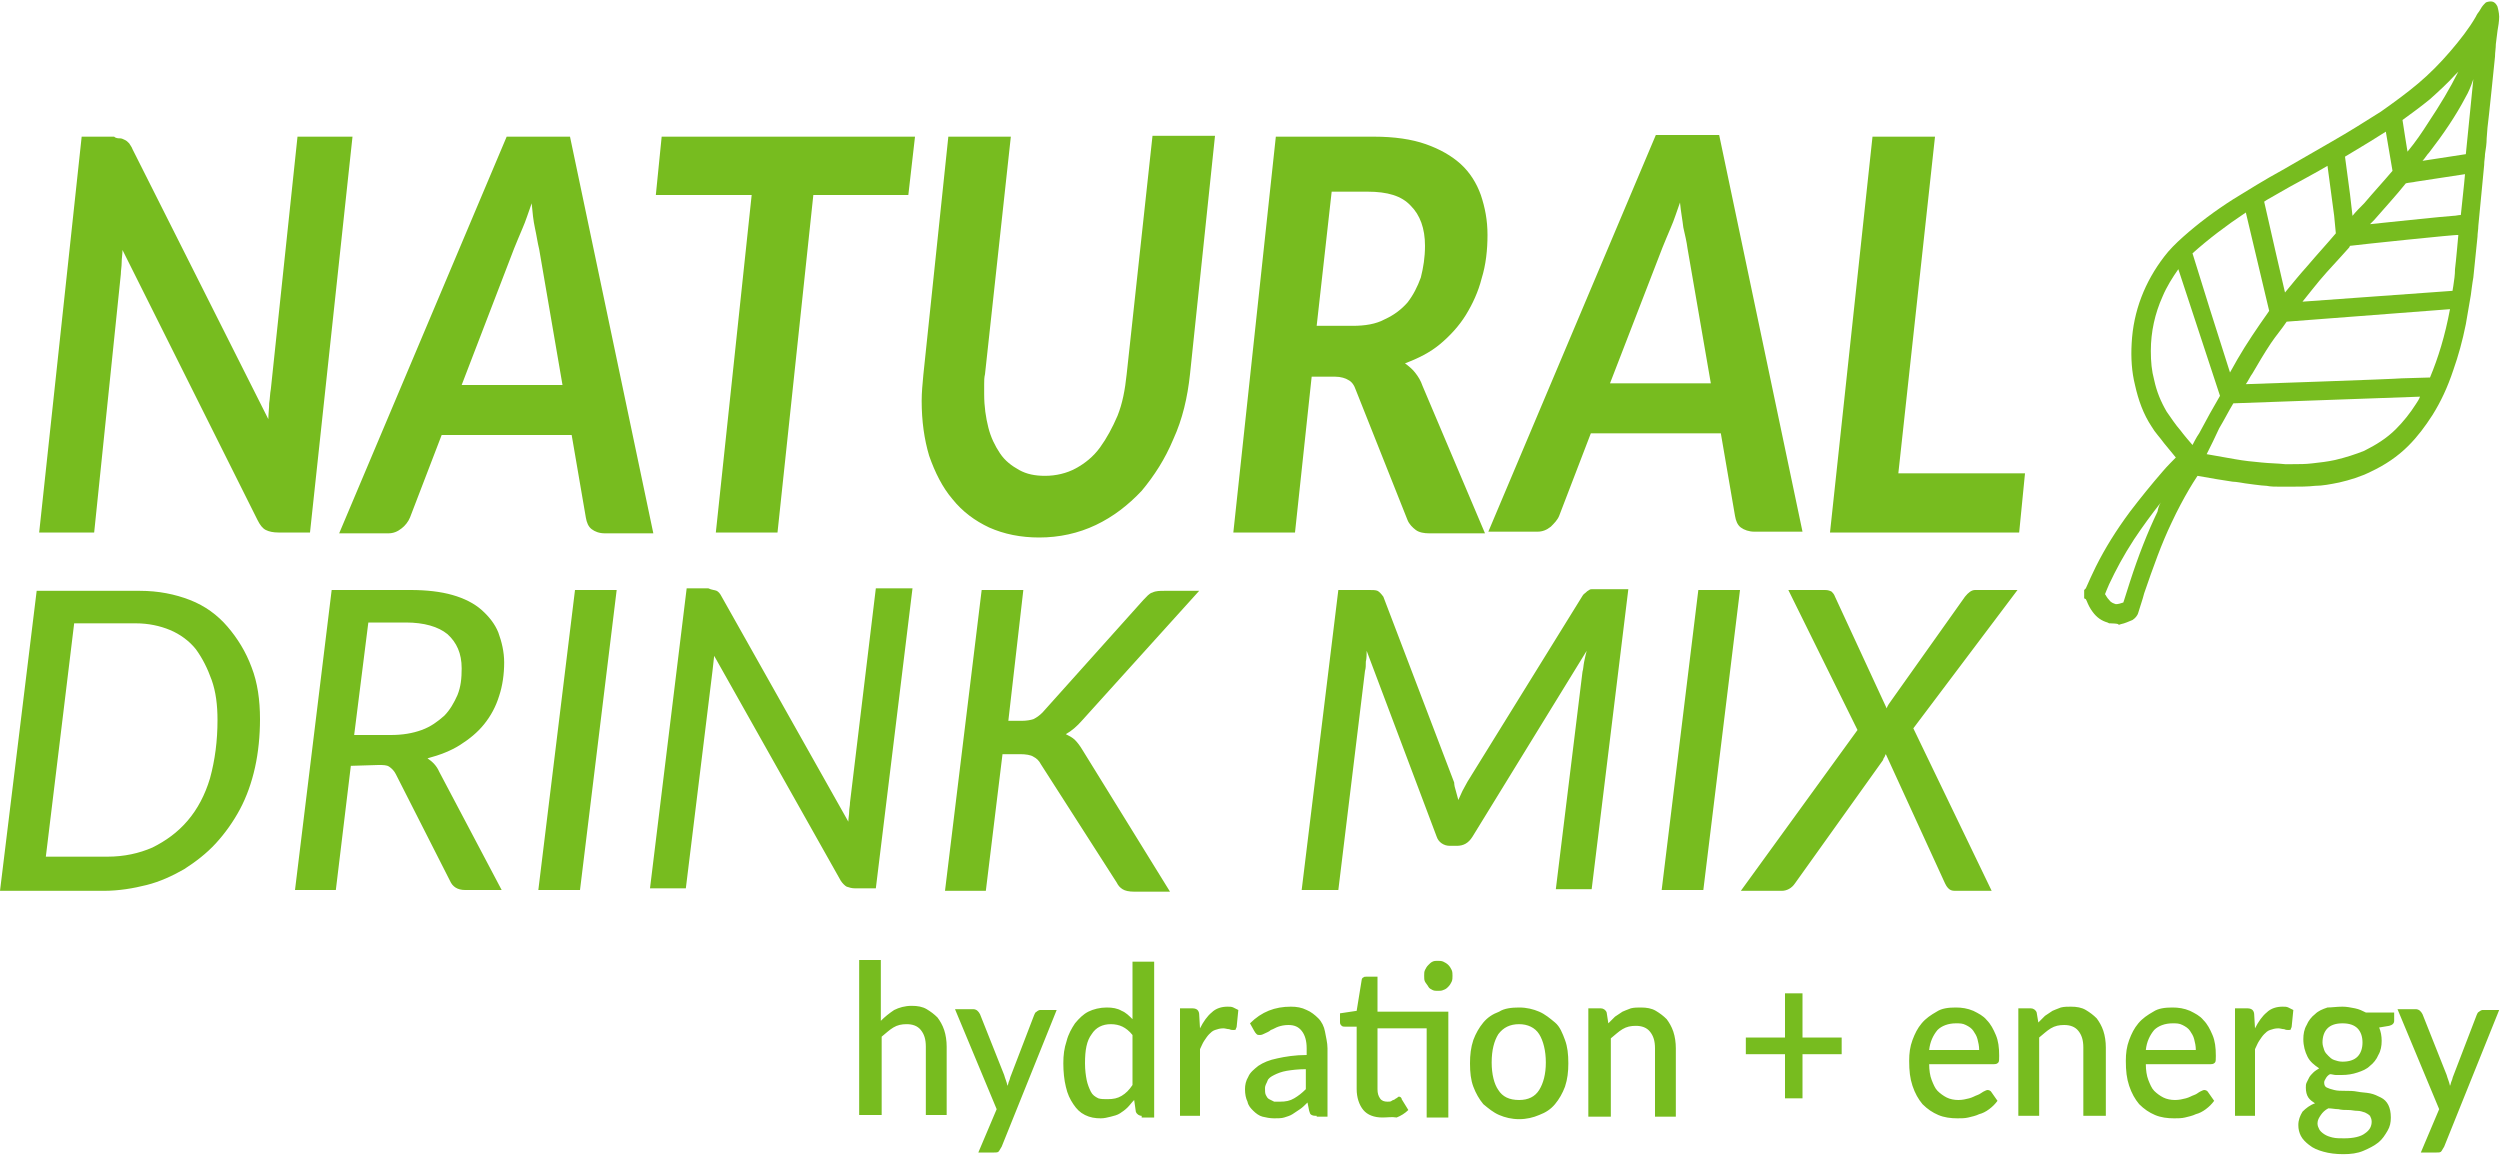
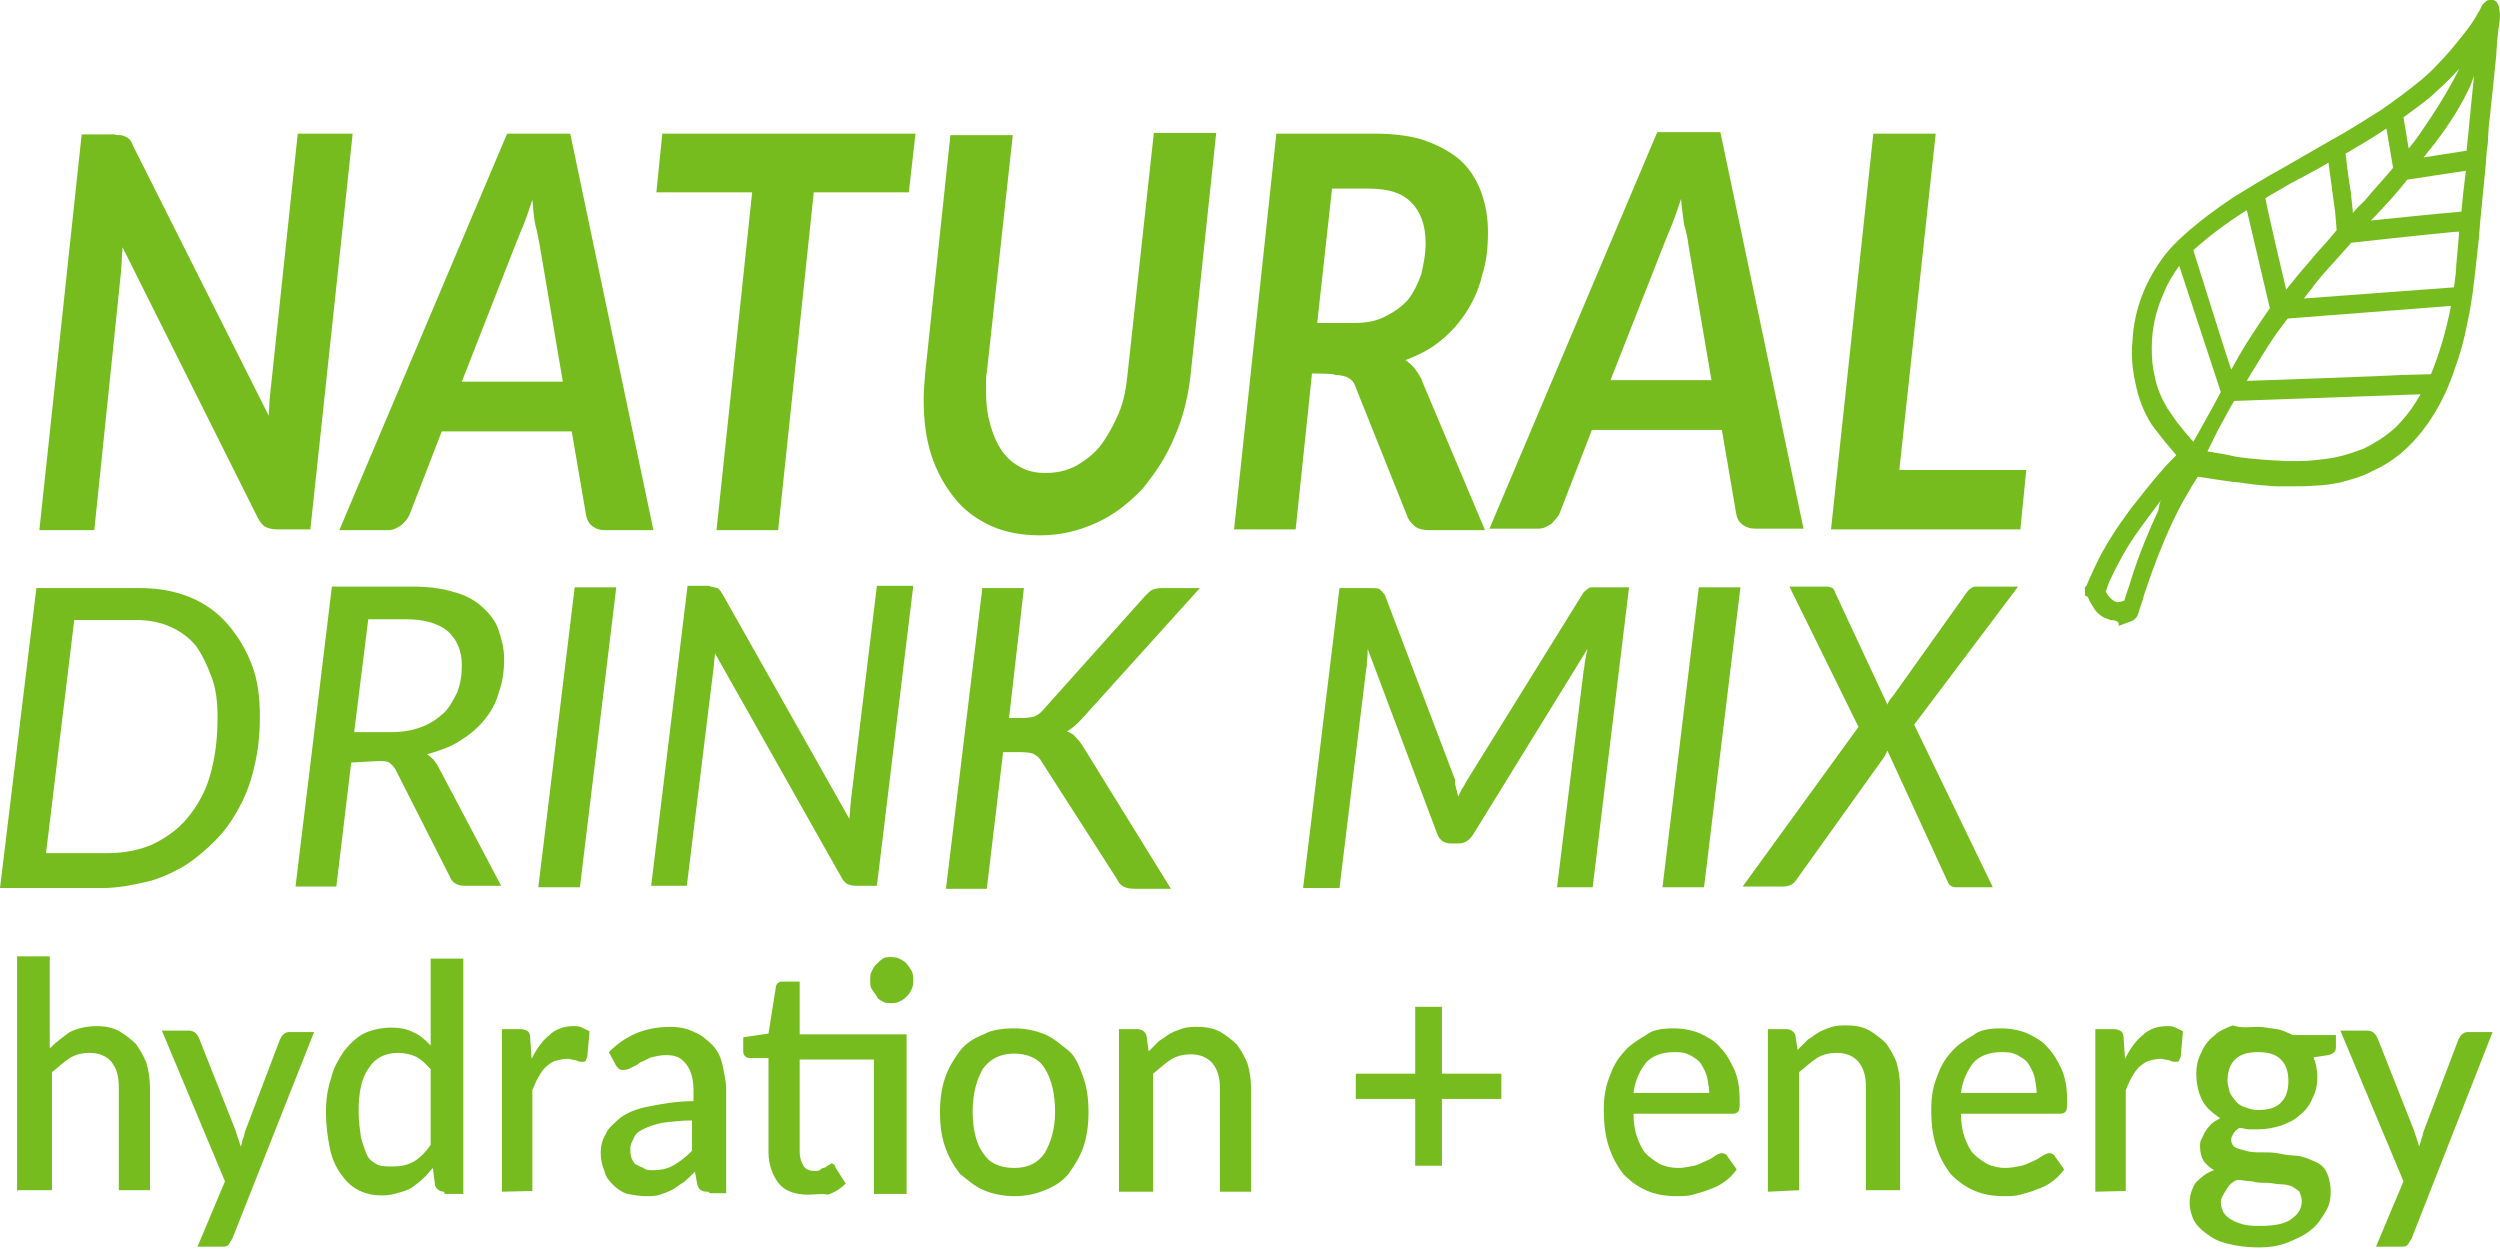
- <svg xmlns="http://www.w3.org/2000/svg" version="1.1" id="Layer_1" x="0" y="0" viewBox="-155 343.2 300 138.5" xml:space="preserve">
-   <style type="text/css">.st0{fill:#77BC1F;}</style>
-   <path class="st0" d="M-140.6 359.8c.2 0 .4.1.6.2.2.1.3.2.5.4.1.2.3.4.4.7l16.3 32.4c0-.6.1-1.3.1-1.9.1-.6.1-1.2.2-1.7l3.2-30.3h6.6l-5.1 47.5h-3.8c-.6 0-1.1-.1-1.5-.3-.4-.2-.7-.6-1-1.2l-16.2-32.4c0 .5-.1 1-.1 1.5s-.1 1-.1 1.4l-3.2 31h-6.6l5.1-47.5h3.9c.2.2.5.2.7.2zM-76.6 407.2h-5.8c-.7 0-1.2-.2-1.6-.5-.4-.3-.6-.8-.7-1.4l-1.7-9.9H-102l-3.8 9.9c-.2.5-.6 1-1 1.3-.5.4-1 .6-1.6.6h-5.9l20.1-47.6h7.6l10 47.6zm-23-17.8h12.1l-2.8-16.3c-.2-.8-.3-1.6-.5-2.5-.2-.9-.3-1.9-.4-3-.4 1.1-.7 2.1-1.1 3s-.7 1.7-1 2.4l-6.3 16.4zM-45.2 359.6l-.8 7h-11.4l-4.3 40.5h-7.4l4.3-40.5h-11.5l.7-7h30.4zM-29.6 400.3c1.3 0 2.6-.3 3.7-.9 1.1-.6 2.1-1.4 2.9-2.5.8-1.1 1.5-2.4 2.1-3.8.6-1.5.9-3.1 1.1-5l3.1-28.6h7.5l-3 28.6c-.3 2.8-.9 5.4-2 7.8-1 2.4-2.3 4.4-3.8 6.2-1.6 1.7-3.4 3.1-5.5 4.1s-4.4 1.5-6.8 1.5c-2.2 0-4.2-.4-6-1.2-1.7-.8-3.2-1.9-4.4-3.4-1.2-1.4-2.1-3.2-2.8-5.2-.6-2-.9-4.2-.9-6.6 0-1 .1-2 .2-3.1l3-28.6h7.5l-3.1 28.5c-.1.4-.1.8-.1 1.2v1.2c0 1.5.2 2.8.5 4 .3 1.2.8 2.2 1.4 3.1.6.9 1.4 1.5 2.3 2 .9.5 1.9.7 3.1.7zM2.4 388.4l-2 18.7H-7l5.1-47.5H9.9c2.4 0 4.5.3 6.2.9 1.7.6 3.1 1.4 4.2 2.4s1.9 2.3 2.4 3.7c.5 1.5.8 3 .8 4.8 0 1.8-.2 3.6-.7 5.2-.4 1.6-1.1 3.1-1.9 4.4-.8 1.3-1.9 2.5-3.1 3.5-1.2 1-2.6 1.7-4.2 2.3.4.3.9.7 1.2 1.1.4.5.7 1 .9 1.6l7.5 17.7h-6.7c-.6 0-1.2-.1-1.6-.4-.4-.3-.8-.7-1-1.2L7.7 390c-.2-.6-.5-1-.9-1.2-.3-.2-.9-.4-1.6-.4H2.4zm2.4-22.2L3 382.3h4.3c1.5 0 2.8-.2 3.9-.8 1.1-.5 2-1.2 2.7-2 .7-.9 1.2-1.9 1.6-3 .3-1.2.5-2.4.5-3.8 0-2.1-.6-3.7-1.7-4.8-1.1-1.2-2.8-1.7-5.2-1.7H4.8zM61.3 407h-5.8c-.6 0-1.2-.2-1.6-.5-.4-.3-.6-.8-.7-1.4l-1.7-9.9H35.9l-3.8 9.9c-.2.5-.6.9-1 1.3-.5.4-1 .6-1.6.6h-5.9l20.1-47.6h7.6l10 47.6zm-23.1-17.8h12.1L47.5 373c-.1-.8-.3-1.6-.5-2.5-.1-.9-.3-1.9-.4-3-.4 1.1-.7 2.1-1.1 3-.4.9-.7 1.7-1 2.4l-6.3 16.3zM72.8 400H88l-.7 7.1H64.6l5.1-47.5h7.5L72.8 400zM-123.8 429.5c0 2-.2 4-.6 5.8-.4 1.8-1 3.5-1.8 5s-1.8 2.9-2.9 4.1c-1.1 1.2-2.4 2.2-3.8 3.1-1.4.8-2.9 1.5-4.5 1.9-1.6.4-3.3.7-5.2.7H-155l4.4-36h12.4c2.2 0 4.2.4 6 1.1s3.3 1.8 4.5 3.2c1.2 1.4 2.2 3 2.9 4.9.7 1.8 1 3.9 1 6.2zm-5.1.1c0-1.8-.2-3.4-.7-4.8s-1.1-2.6-1.9-3.7c-.8-1-1.9-1.8-3.1-2.3-1.2-.5-2.6-.8-4.1-.8h-7.4l-3.4 28h7.4c2 0 3.8-.4 5.4-1.1 1.6-.8 3-1.8 4.2-3.2s2.1-3.1 2.7-5.1c.6-2.2.9-4.5.9-7zM-112.9 435.1l-1.8 14.9h-4.9l4.4-36h9.5c1.9 0 3.6.2 5 .6s2.6 1 3.5 1.8c.9.8 1.6 1.7 2 2.7.4 1.1.7 2.3.7 3.6 0 1.4-.2 2.8-.6 4-.4 1.3-1 2.4-1.8 3.4s-1.8 1.8-2.9 2.5c-1.1.7-2.4 1.2-3.9 1.6.6.4 1.1.9 1.4 1.6l7.5 14.2h-4.4c-.9 0-1.5-.4-1.8-1.1l-6.5-12.8c-.2-.4-.5-.7-.8-.9-.3-.2-.7-.2-1.3-.2l-3.3.1zm2.1-17.2l-1.7 13.5h4.4c1.4 0 2.6-.2 3.7-.6 1.1-.4 1.9-1 2.7-1.7.7-.7 1.2-1.6 1.6-2.5.4-1 .5-2 .5-3.2 0-1.8-.6-3.1-1.7-4.1-1.1-.9-2.8-1.4-5-1.4h-4.5zM-85.4 450h-5l4.4-36h5l-4.4 36zM-69 414.1c.2.1.4.3.6.7l15.2 27c0-.4.1-.8.1-1.2s.1-.7.1-1.1l3.1-25.7h4.4l-4.4 36h-2.5c-.4 0-.7-.1-1-.2-.2-.1-.5-.4-.7-.7l-15.2-27-.2 1.8-3.2 26.1H-77l4.4-36h2.6c.4.2.8.2 1 .3zM-34 429.7h1.6c.6 0 1.1-.1 1.4-.2.4-.2.7-.4 1.1-.8l12.1-13.5c.4-.4.7-.8 1.1-.9.4-.2.9-.2 1.4-.2h4.2l-14 15.5c-.7.8-1.3 1.3-2 1.7.4.2.8.4 1.1.7.3.3.6.7.9 1.2l10.5 17h-4.3c-.6 0-1.1-.1-1.4-.3-.3-.2-.5-.4-.7-.8l-9.1-14.2c-.2-.4-.5-.7-.9-.9-.3-.2-.9-.3-1.6-.3h-2.1l-2 16.4h-4.9l4.4-36.1h5l-1.8 15.7zM19.7 438.1c.1.4.2.7.3 1.1.2-.4.3-.7.5-1.1.2-.4.4-.7.6-1.1l13.8-22.3c.1-.2.3-.3.4-.4.1-.1.2-.2.4-.3.1-.1.3-.1.4-.1h4.3l-4.4 36h-4.3l3.2-26.1c.1-.3.1-.7.2-1.2s.2-.9.3-1.3l-13.7 22.3c-.5.8-1.1 1.1-1.9 1.1H19c-.4 0-.7-.1-1-.3s-.5-.5-.6-.8L9 421.3c0 .4 0 .9-.1 1.3 0 .4 0 .8-.1 1.1L5.6 450H1.2l4.4-36h3.7c.4 0 .8 0 1 .1s.4.3.7.7l8.5 22.3c0 .3.1.7.2 1zM49.4 450h-5l4.4-36h5l-4.4 36zM67.9 430.8L59.6 414H64c.4 0 .6.1.8.2.1.1.3.3.4.6l6.2 13.4c.1-.3.3-.6.6-1l8.8-12.4c.4-.5.8-.8 1.2-.8h5.1l-12.5 16.6 9.4 19.5h-4.4c-.4 0-.6-.1-.8-.3-.2-.2-.3-.4-.4-.6l-7.1-15.5c-.1.1-.1.3-.2.4s-.1.3-.2.4l-10.5 14.7c-.4.6-1 .9-1.6.9h-4.9l14-19.3z" />
-   <path id="XMLID_41_" class="st0" d="M98.1 418l-.2-.1c-.7-.2-1.3-.6-1.8-1.3-.3-.4-.5-.8-.7-1.3l-.1-.2-.2-.1v-1l.2-.2c.4-.9.8-1.8 1.2-2.6 1.1-2.2 2.4-4.3 4.1-6.6 1.3-1.7 2.6-3.3 3.9-4.8.4-.5 1.6-1.7 1.6-1.7l-1.4-1.7c-.5-.7-1.1-1.3-1.5-2-1-1.5-1.6-3.2-2-5-.4-1.6-.5-3.3-.4-5 .2-3.9 1.6-7.4 3.9-10.4.6-.8 1.4-1.6 2.3-2.4 1.8-1.6 3.8-3.1 6-4.5 1.8-1.1 3.7-2.3 5.9-3.5l5.9-3.4c2.1-1.2 4-2.4 5.9-3.6 1.7-1.2 3.2-2.3 4.5-3.4 1.3-1.1 2.6-2.4 3.8-3.8 1.2-1.4 2.3-2.8 3.1-4.2l.1-.2c.1-.2.3-.4.4-.6.1-.2.3-.5.5-.7l.2-.2s.4-.2.8-.1.6.6.6.6.2.7.2 1.2-.1 1.2-.2 1.7l-.2 1.6c0 .5-.1 1-.1 1.5 0 0-.8 7.9-.9 8.5l-.1 1.3c0 .6-.1 1.3-.2 1.9 0 .4-.1.8-.1 1.3l-.7 7.3c0 .4-.1.9-.1 1.3l-.5 4.9c-.1.5-.3 2.1-.3 2.1-.2 1.2-.4 2.3-.6 3.5-.4 2-.9 3.8-1.5 5.5-.7 2.1-1.5 3.8-2.5 5.4-.9 1.4-1.8 2.6-2.9 3.7-1.3 1.3-2.8 2.3-4.5 3.1-1.2.6-2.5 1-3.8 1.3-1 .2-2 .4-2.9.4-.9.1-1.8.1-2.8.1h-1.5c-.5 0-1 0-1.5-.1-.5 0-2.6-.3-2.6-.3s-1.1-.2-1.5-.2l-1.9-.3-2.3-.4c-.4.6-.7 1.1-1 1.6-.7 1.2-1.4 2.5-2.1 4-1.2 2.5-2.2 5.3-3.3 8.5-.2.8-.5 1.6-.7 2.3-.1.4-.4.7-.7.9-.5.2-.9.4-1.4.5l-.3.1c.3-.2-1.1-.2-1.1-.2zm6.2-14.5c-1.1 1.4-2.2 2.9-3.2 4.4-1.3 2-2.2 3.7-3 5.4-.1.2-.2.5-.3.7l-.2.5c.1.1.2.4.5.7.2.3.5.4.8.5.3 0 .6-.1.9-.2l.1-.3c.2-.7.5-1.5.7-2.2 1-3.1 2.1-5.9 3.3-8.4.1-.5.2-.8.4-1.1zm5.5-5.8c1.1.2 2.3.4 3.4.6 1.1.2 2.1.3 3.2.4.9.1 1.9.1 2.8.2h.9c.8 0 1.6 0 2.4-.1.9-.1 1.8-.2 2.7-.4 1.3-.3 2.5-.7 3.5-1.1 1.4-.7 2.7-1.5 3.8-2.6.9-.9 1.7-1.9 2.4-3 .2-.3.4-.6.5-.9l-22.4.8c-.6 1-1.1 2-1.7 3-.5 1.1-1 2.1-1.5 3.1zm-3.4-22.2c-.7 1-1.4 2.1-1.9 3.3-.9 2-1.4 4.2-1.4 6.5 0 1.3.1 2.4.4 3.5.3 1.4.8 2.6 1.5 3.8.5.7 1 1.5 1.7 2.3.2.3 1.3 1.6 1.4 1.7 0 0 .5-1 .8-1.4l1.3-2.4 1.2-2.1-5-15.2zm13 6.3c-.6.9-1.3 1.7-1.9 2.6-.8 1.2-1.5 2.4-2.2 3.6-.3.4-.5.9-.8 1.3 0 0 17.7-.6 18.7-.7.4 0 3.4-.1 3.4-.1 1-2.4 1.8-5 2.4-8.2l-19.6 1.5zm-11.3-8.2c.6 2 3.4 10.9 4.5 14.3l.9-1.6c1.1-1.9 2.4-3.8 3.6-5.5l.2-.3-2.8-11.8c-2.4 1.6-4.5 3.2-6.4 4.9zm18.9-.9l-.1.2-.9 1c-1.2 1.3-2.4 2.6-3.5 4l-1.2 1.5 18-1.3.1-.6c.1-.7.2-1.3.2-2 .1-.7.4-4.1.4-4.1 0-.1-12.3 1.2-13 1.3zm-7.8 5.6c.9-1.1 1.8-2.2 2.7-3.2 1.1-1.3 2.3-2.6 3.4-3.9l-.2-2.1-.8-6c-.8.5-4.5 2.5-4.5 2.5-.9.5-1.9 1.1-2.8 1.6l-.3.2c.5 2.3 2.5 10.9 2.5 10.9zm15.7-13.3c-.4.1-.8.1-1.2.2-1.2 1.5-2.5 2.9-3.8 4.4l-.5.5s9.5-1 10-1c.3 0 .6-.1.9-.1.1-1.1.4-3.6.5-4.9l-5.9.9zm-8.5-3l.6 4.5.3 2.6c.4-.5.9-1 1.4-1.5 1.1-1.3 2.3-2.6 3.4-3.9l-.8-4.7-.8.5c-1.4.9-2.8 1.7-4.1 2.5zm15.4-9.3c-.3.9-.6 1.6-.9 2.1-1.2 2.3-2.7 4.5-4.4 6.7-.3.3-.5.7-.8 1l5.2-.8.9-9zm-7.9 8.7c1-1.2 1.8-2.4 2.5-3.5 1.4-2.1 2.6-4.1 3.6-6.1l-.4.4c-.9 1-2 2-3 2.9-1.1.9-2.2 1.7-3.3 2.5 0 .1.6 3.8.6 3.8z" />
-   <path class="st0" d="M-51.9 477.1v-18.7h2.6v7.3c.5-.5 1-.9 1.6-1.3.6-.3 1.3-.5 2.1-.5.7 0 1.3.1 1.8.4s.9.6 1.3 1c.3.4.6.9.8 1.5.2.6.3 1.3.3 2v8.2h-2.5v-8.2c0-.9-.2-1.5-.6-2-.4-.5-1-.7-1.7-.7-.6 0-1.1.1-1.6.4-.5.3-.9.7-1.4 1.1v9.4h-2.7zM-34.8 480.8c-.1.2-.2.3-.3.5s-.3.2-.6.2h-1.9l2.2-5.2-5-12h2.2c.2 0 .4.1.5.2.1.1.2.2.3.4l2.9 7.3c.1.4.3.8.4 1.3.1-.2.1-.4.2-.6.1-.2.1-.4.2-.6l2.8-7.3c.1-.2.1-.3.3-.4.1-.1.3-.2.4-.2h2l-6.6 16.4zM-18 477.1c-.3 0-.6-.2-.7-.5l-.2-1.4c-.3.3-.5.6-.8.9-.3.3-.6.5-.9.7-.3.2-.7.3-1.1.4-.4.1-.8.2-1.2.2-.7 0-1.3-.1-1.9-.4-.6-.3-1-.7-1.4-1.3s-.7-1.2-.9-2.1c-.2-.8-.3-1.8-.3-2.8 0-1 .1-1.8.4-2.7.2-.8.6-1.5 1-2.1.5-.6 1-1.1 1.6-1.4s1.4-.5 2.2-.5c.7 0 1.3.1 1.8.4.5.2.9.6 1.3 1v-6.9h2.6v18.7H-18zm-4.1-2c.7 0 1.2-.1 1.7-.4.5-.3.9-.7 1.3-1.3v-6c-.4-.5-.8-.8-1.2-1-.4-.2-.9-.3-1.4-.3-1 0-1.8.4-2.3 1.2-.6.8-.8 1.9-.8 3.5 0 .8.1 1.5.2 2s.3 1 .5 1.4c.2.4.5.6.9.8.3.1.7.1 1.1.1zM-13.4 477.1v-12.9h1.5c.3 0 .5.1.6.2.1.1.2.3.2.5l.1 1.7c.4-.8.9-1.5 1.4-1.9.5-.5 1.2-.7 1.9-.7.3 0 .5 0 .7.1l.6.3-.2 2c0 .1-.1.2-.1.3s-.2.1-.3.1c-.1 0-.3 0-.5-.1-.2 0-.5-.1-.7-.1-.4 0-.7.1-1 .2-.3.1-.5.3-.7.5-.2.2-.4.5-.6.8-.2.3-.3.6-.5 1v8h-2.4zM3 477.1c-.2 0-.4 0-.6-.1s-.2-.2-.3-.5l-.2-1c-.3.3-.6.6-.9.8l-.9.6c-.3.2-.7.3-1 .4s-.8.1-1.2.1c-.5 0-1-.1-1.4-.2-.4-.1-.8-.4-1.1-.7-.3-.3-.6-.6-.7-1.1-.2-.4-.3-.9-.3-1.5 0-.5.1-1 .4-1.5.2-.5.7-.9 1.2-1.3.6-.4 1.3-.7 2.3-.9.9-.2 2.1-.4 3.5-.4v-.8c0-.9-.2-1.6-.6-2.1-.4-.5-.9-.7-1.6-.7-.5 0-.9.1-1.2.2s-.6.3-.9.4c-.2.2-.5.3-.7.4s-.4.2-.6.2c-.2 0-.3 0-.4-.1s-.2-.2-.3-.4l-.5-.9c1.4-1.4 3-2 4.9-2 .7 0 1.3.1 1.9.4.5.2 1 .6 1.4 1s.7 1 .8 1.6.3 1.3.3 2v8.2H3zm-4.4-1.7c.7 0 1.2-.1 1.7-.4.5-.3.9-.6 1.4-1.1v-2.4c-.9 0-1.7.1-2.3.2-.6.1-1.1.3-1.5.5-.4.2-.7.4-.8.7s-.3.5-.3.9c0 .3 0 .6.1.8.1.2.2.4.4.5l.6.3h.7zM10.9 477.3c-1 0-1.8-.3-2.3-.9s-.8-1.5-.8-2.5v-7.5H6.4c-.1 0-.3 0-.4-.1-.1-.1-.2-.2-.2-.4v-1.1l2-.3.6-3.7c0-.1.1-.3.2-.3.1-.1.2-.1.4-.1h1.3v4.2h8.5v12.7h-2.6v-10.7h-5.9v7.3c0 .5.1.8.3 1.1s.5.4.9.4c.2 0 .4 0 .5-.1s.3-.1.4-.2c.1-.1.2-.1.3-.2s.1-.1.2-.1.3.1.3.3l.8 1.3c-.4.4-.9.7-1.4.9-.6-.1-1.1 0-1.7 0zm8.4-17c0 .2 0 .5-.1.7-.1.2-.2.4-.4.6-.2.2-.3.3-.6.4-.2.1-.4.1-.7.1-.2 0-.4 0-.6-.1s-.4-.2-.5-.4-.3-.4-.4-.6c-.1-.2-.1-.4-.1-.7 0-.3 0-.5.1-.7.1-.2.2-.4.4-.6s.3-.3.5-.4.4-.1.6-.1c.2 0 .5 0 .7.1.2.1.4.2.6.4.2.2.3.4.4.6.1.2.1.5.1.7zM27.3 464.1c.9 0 1.7.2 2.4.5s1.3.8 1.9 1.3.9 1.3 1.2 2.1c.3.8.4 1.7.4 2.8 0 1-.1 1.9-.4 2.8-.3.8-.7 1.5-1.2 2.1s-1.1 1-1.9 1.3c-.7.3-1.5.5-2.4.5-.9 0-1.7-.2-2.4-.5s-1.3-.8-1.9-1.3c-.5-.6-.9-1.3-1.2-2.1-.3-.8-.4-1.7-.4-2.8 0-1 .1-1.9.4-2.8.3-.8.7-1.5 1.2-2.1.5-.6 1.1-1 1.9-1.3.6-.4 1.5-.5 2.4-.5zm0 11.1c1.1 0 1.9-.4 2.4-1.2.5-.8.8-1.9.8-3.3s-.3-2.6-.8-3.4c-.5-.8-1.4-1.2-2.4-1.2-1.1 0-1.9.4-2.5 1.2-.5.8-.8 1.9-.8 3.4 0 1.4.3 2.6.8 3.3.5.8 1.3 1.2 2.5 1.2zM35.6 477.1v-12.9h1.5c.3 0 .6.2.7.5l.2 1.3.8-.8.9-.6s.7-.3 1-.4c.4-.1.8-.1 1.2-.1.7 0 1.3.1 1.8.4s.9.6 1.3 1c.3.4.6.9.8 1.5.2.6.3 1.3.3 2v8.2h-2.5V469c0-.9-.2-1.5-.6-2-.4-.5-1-.7-1.7-.7-.6 0-1.1.1-1.6.4-.5.3-.9.7-1.4 1.1v9.4h-2.7zM61.3 462.4v5.3H66v2h-4.7v5.3h-2.1v-5.3h-4.7v-2h4.7v-5.3h2.1zM79.7 464.1c.7 0 1.4.1 2.1.4.6.3 1.2.6 1.6 1.1.5.5.8 1.1 1.1 1.8s.4 1.5.4 2.5c0 .4 0 .7-.1.8-.1.1-.2.2-.5.2h-7.8c0 .7.1 1.4.3 1.9.2.5.4 1 .7 1.3s.7.6 1.1.8c.4.2.9.3 1.4.3.5 0 .9-.1 1.3-.2s.7-.3 1-.4c.3-.1.5-.3.7-.4s.4-.2.5-.2c.2 0 .4.1.5.3l.7 1c-.3.4-.6.7-1 1s-.8.5-1.2.6c-.4.2-.9.3-1.3.4s-.9.1-1.3.1c-.8 0-1.6-.1-2.3-.4s-1.3-.7-1.9-1.3c-.5-.6-.9-1.3-1.2-2.2-.3-.9-.4-1.8-.4-3 0-.9.1-1.7.4-2.5.3-.8.6-1.4 1.1-2 .5-.6 1.1-1 1.8-1.4.6-.4 1.4-.5 2.3-.5zm0 1.9c-.9 0-1.7.3-2.2.8-.5.6-.9 1.4-1 2.4h6c0-.5-.1-.9-.2-1.3s-.3-.7-.5-1c-.2-.3-.5-.5-.9-.7s-.7-.2-1.2-.2zM87.2 477.1v-12.9h1.5c.3 0 .6.2.7.5l.2 1.2.8-.8.9-.6s.7-.3 1-.4c.4-.1.8-.1 1.2-.1.7 0 1.3.1 1.8.4s.9.6 1.3 1c.3.4.6.9.8 1.5.2.6.3 1.3.3 2v8.2H95v-8.2c0-.9-.2-1.5-.6-2-.4-.5-1-.7-1.7-.7-.6 0-1.1.1-1.6.4-.5.3-.9.7-1.4 1.1v9.4h-2.5zM105.7 464.1c.7 0 1.4.1 2.1.4.6.3 1.2.6 1.6 1.1.5.5.8 1.1 1.1 1.8s.4 1.5.4 2.5c0 .4 0 .7-.1.8-.1.1-.2.2-.5.2h-7.8c0 .7.1 1.4.3 1.9.2.5.4 1 .7 1.3s.7.6 1.1.8c.4.2.9.3 1.4.3.5 0 .9-.1 1.3-.2s.7-.3 1-.4c.3-.1.5-.3.7-.4s.4-.2.5-.2c.2 0 .4.1.5.3l.7 1c-.3.4-.6.7-1 1s-.8.5-1.2.6c-.4.2-.9.3-1.3.4s-.9.1-1.3.1c-.8 0-1.6-.1-2.3-.4s-1.3-.7-1.9-1.3c-.5-.6-.9-1.3-1.2-2.2-.3-.9-.4-1.8-.4-3 0-.9.1-1.7.4-2.5.3-.8.6-1.4 1.1-2 .5-.6 1.1-1 1.8-1.4.6-.4 1.4-.5 2.3-.5zm0 1.9c-.9 0-1.7.3-2.2.8-.5.6-.9 1.4-1 2.4h6c0-.5-.1-.9-.2-1.3s-.3-.7-.5-1c-.2-.3-.5-.5-.9-.7s-.7-.2-1.2-.2zM113.2 477.1v-12.9h1.5c.3 0 .5.1.6.2.1.1.2.3.2.5l.1 1.7c.4-.8.9-1.5 1.4-1.9.5-.5 1.2-.7 1.9-.7.3 0 .5 0 .7.1l.6.3-.2 2c0 .1-.1.2-.1.3s-.2.1-.3.1c-.1 0-.3 0-.5-.1-.2 0-.5-.1-.7-.1-.4 0-.7.1-1 .2-.3.1-.5.3-.7.5-.2.2-.4.5-.6.8-.2.3-.3.6-.5 1v8h-2.4zM126.1 464c.5 0 1 .1 1.5.2s.9.3 1.3.5h3.4v1c0 .3-.2.5-.6.6l-1.2.2c.2.5.3 1 .3 1.6 0 .6-.1 1.2-.4 1.7-.2.5-.6 1-1 1.3-.4.4-.9.6-1.5.8-.6.2-1.2.3-1.9.3h-.7c-.2 0-.5-.1-.7-.1-.2.1-.4.3-.5.5-.1.2-.2.3-.2.5 0 .3.1.5.3.6.2.1.5.2.9.3.4.1.8.1 1.3.1s1 0 1.5.1 1 .1 1.5.2.9.3 1.3.5.7.5.9.9c.2.4.3.9.3 1.5s-.1 1.1-.4 1.6c-.3.5-.6 1-1.1 1.4-.5.4-1.1.7-1.8 1s-1.5.4-2.4.4c-.9 0-1.7-.1-2.4-.3-.7-.2-1.2-.4-1.7-.8-.4-.3-.8-.7-1-1.1-.2-.4-.3-.8-.3-1.3 0-.6.2-1.1.5-1.6.4-.4.9-.8 1.5-1-.3-.2-.6-.4-.8-.7-.2-.3-.3-.7-.3-1.2 0-.2 0-.4.1-.6l.3-.6c.1-.2.3-.4.5-.6.2-.2.4-.3.7-.5-.6-.4-1.1-.8-1.4-1.4s-.5-1.3-.5-2.1c0-.6.1-1.2.4-1.7.2-.5.6-1 1-1.3.4-.4.9-.6 1.5-.8.5 0 1.1-.1 1.8-.1zm3.5 13.8c0-.3-.1-.5-.2-.7-.2-.2-.4-.3-.6-.4-.3-.1-.6-.2-.9-.2-.4 0-.7-.1-1.1-.1-.4 0-.8 0-1.2-.1-.4 0-.8-.1-1.2-.1-.4.2-.7.5-.9.8-.2.3-.4.6-.4 1 0 .3.1.5.2.7s.3.4.6.6c.3.2.6.3 1 .4.4.1.9.1 1.4.1 1.1 0 2-.2 2.5-.6.6-.4.8-.9.8-1.4zm-3.5-7.2c.8 0 1.4-.2 1.8-.6.4-.4.6-1 .6-1.7s-.2-1.3-.6-1.7c-.4-.4-1-.6-1.8-.6s-1.4.2-1.8.6c-.4.4-.6 1-.6 1.7 0 .3.1.6.2.9.1.3.3.5.5.7.2.2.4.4.7.5.3.1.6.2 1 .2zM138.3 480.8c-.1.2-.2.3-.3.5s-.3.2-.6.2h-1.9l2.2-5.2-5-12h2.2c.2 0 .4.1.5.2.1.1.2.2.3.4l2.9 7.3c.1.4.3.8.4 1.3.1-.2.1-.4.2-.6.1-.2.1-.4.2-.6l2.8-7.3c.1-.2.1-.3.3-.4.1-.1.3-.2.4-.2h2l-6.6 16.4z" />
+ <svg xmlns="http://www.w3.org/2000/svg" version="1.1" id="Layer_1" x="0" y="0" viewBox="-137 312.4 336.7 168.6" xml:space="preserve">
+   <style type="text/css">.st0-green{fill:#77BC1F;}</style>
+   <path class="st0-green" d="M-120.8 330.6c.2 0 .4.1.7.2.3.1.3.2.6.4.1.2.3.4.4.8l18.3 36.4c0-.7.1-1.5.1-2.1.1-.7.1-1.3.2-1.9l3.6-34h7.4l-5.7 53.3h-4.3c-.7 0-1.2-.1-1.7-.3-.4-.2-.8-.7-1.1-1.3l-18.2-36.4c0 .6-.1 1.1-.1 1.7s-.1 1.1-.1 1.6l-3.6 34.8h-7.4l5.7-53.3h4.4c.2.1.5.1.8.1zM-49 383.8h-6.5c-.8 0-1.3-.2-1.8-.6-.4-.3-.7-.9-.8-1.6l-1.9-11.1h-17.5l-4.3 11.1c-.2.6-.7 1.1-1.1 1.5-.6.4-1.1.7-1.8.7h-6.6l22.6-53.4h8.5l11.2 53.4zm-25.8-20h13.6l-3.1-18.3c-.2-.9-.3-1.8-.6-2.8-.2-1-.3-2.1-.4-3.4-.4 1.2-.8 2.4-1.2 3.4s-.8 1.9-1.1 2.7l-7.2 18.4zM-13.7 330.4l-.9 7.9h-12.8l-4.8 45.5h-8.3l4.8-45.5h-12.9l.8-7.9h34.1zM3.8 376.1c1.5 0 2.9-.3 4.2-1 1.2-.7 2.4-1.6 3.3-2.8.9-1.2 1.7-2.7 2.4-4.3.7-1.7 1-3.5 1.2-5.6l3.5-32.1h8.4l-3.4 32.1c-.3 3.1-1 6.1-2.2 8.8-1.1 2.7-2.6 4.9-4.3 7-1.8 1.9-3.8 3.5-6.2 4.6s-4.9 1.7-7.6 1.7c-2.5 0-4.7-.4-6.7-1.3-1.9-.9-3.6-2.1-4.9-3.8-1.3-1.6-2.4-3.6-3.1-5.8-.7-2.2-1-4.7-1-7.4 0-1.1.1-2.2.2-3.5l3.4-32.1h8.4l-3.5 32c-.1.4-.1.9-.1 1.3v1.3c0 1.7.2 3.1.6 4.5s.9 2.5 1.6 3.5 1.6 1.7 2.6 2.2c.7.4 1.8.7 3.2.7zM39.7 362.7l-2.2 21h-8.3l5.7-53.3h13.2c2.7 0 5.1.3 7 1 1.9.7 3.5 1.6 4.7 2.7 1.2 1.1 2.1 2.6 2.7 4.2.6 1.7.9 3.4.9 5.4s-.2 4-.8 5.8c-.4 1.8-1.2 3.5-2.1 4.9s-2.1 2.8-3.5 3.9c-1.3 1.1-2.9 1.9-4.7 2.6.4.3 1 .8 1.3 1.2.4.6.8 1.1 1 1.8l8.4 19.9h-7.5c-.7 0-1.3-.1-1.8-.4-.4-.3-.9-.8-1.1-1.3l-7-17.5c-.2-.7-.6-1.1-1-1.3-.3-.2-1-.4-1.8-.4.2-.2-3.1-.2-3.1-.2zm2.7-24.9l-2 18.1h4.8c1.7 0 3.1-.2 4.4-.9 1.2-.6 2.2-1.3 3-2.2.8-1 1.3-2.1 1.8-3.4.3-1.3.6-2.7.6-4.3 0-2.4-.7-4.2-1.9-5.4-1.2-1.3-3.1-1.9-5.8-1.9h-4.9zM105.9 383.6h-6.5c-.7 0-1.3-.2-1.8-.6-.5-.4-.7-.9-.8-1.6l-1.9-11.1H77.4l-4.3 11.1c-.2.6-.7 1-1.1 1.5-.6.4-1.1.7-1.8.7h-6.6l22.6-53.4h8.5l11.2 53.4zm-26-20h13.6l-3.1-18.2c-.1-.9-.3-1.8-.6-2.8-.1-1-.3-2.1-.4-3.4-.4 1.2-.8 2.4-1.2 3.4-.4 1-.8 1.9-1.1 2.7l-7.2 18.3zM118.8 375.7h17.1l-.8 8h-25.5l5.7-53.3h8.4l-4.9 45.3zM-102 408.9c0 2.2-.2 4.5-.7 6.5-.4 2-1.1 3.9-2 5.6s-2 3.3-3.3 4.6-2.7 2.5-4.3 3.5c-1.6.9-3.3 1.7-5.1 2.1s-3.7.8-5.8.8H-137l4.9-40.4h13.9c2.5 0 4.7.4 6.7 1.2 2 .8 3.7 2 5.1 3.6s2.5 3.4 3.3 5.5c.8 2 1.1 4.4 1.1 7zm-5.7.1c0-2-.2-3.8-.8-5.4s-1.2-2.9-2.1-4.2c-.9-1.1-2.1-2-3.5-2.6-1.3-.6-2.9-.9-4.6-.9h-8.3l-3.8 31.4h8.3c2.2 0 4.3-.4 6.1-1.2 1.8-.9 3.4-2 4.7-3.6s2.4-3.5 3-5.7c.7-2.4 1-5 1-7.8zM-89.7 415.1l-2 16.7h-5.5l4.9-40.4h10.7c2.1 0 4 .2 5.6.7 1.6.4 2.9 1.1 3.9 2 1 .9 1.8 1.9 2.2 3 .4 1.2.8 2.6.8 4 0 1.6-.2 3.1-.7 4.5-.4 1.5-1.1 2.7-2 3.8s-2 2-3.3 2.8c-1.2.8-2.7 1.3-4.4 1.8.7.4 1.2 1 1.6 1.8l8.4 15.9h-4.9c-1 0-1.7-.4-2-1.2l-7.3-14.4c-.2-.4-.6-.8-.9-1-.3-.2-.8-.2-1.5-.2l-3.6.2zm2.3-19.3l-1.9 15.2h4.9c1.6 0 2.9-.2 4.2-.7s2.1-1.1 3-1.9c.8-.8 1.3-1.8 1.8-2.8.4-1.1.6-2.2.6-3.6 0-2-.7-3.5-1.9-4.6-1.2-1-3.1-1.6-5.6-1.6h-5.1zM-58.9 431.9h-5.6l4.9-40.4h5.6l-4.9 40.4zM-40.4 391.6c.2.1.4.3.7.8l17.1 30.3c0-.4.1-.9.1-1.3s.1-.8.1-1.2l3.5-28.9h4.9l-4.9 40.4h-2.8c-.5 0-.8-.1-1.1-.2-.2-.1-.6-.4-.8-.8l-17.1-30.3-.2 2-3.6 29.3h-4.8l4.9-40.4h2.9c.4.2.8.2 1.1.3zM-1.1 409.1H.7c.7 0 1.2-.1 1.6-.2.4-.2.8-.4 1.2-.9l13.6-15.2c.4-.4.8-.9 1.2-1 .5-.2 1-.2 1.6-.2h4.7L8.9 409c-.8.9-1.5 1.5-2.2 1.9.5.2.9.4 1.2.8.3.3.7.8 1 1.3l11.8 19.1h-4.8c-.7 0-1.2-.1-1.6-.3-.3-.2-.6-.4-.8-.9L3.3 415c-.2-.4-.6-.8-1-1-.3-.2-1-.3-1.8-.3h-2.4l-2.2 18.4h-5.5l4.9-40.5H.9l-2 17.5zM59.1 418.5l.3 1.2c.2-.4.3-.8.6-1.2s.4-.8.7-1.2l15.5-25c.1-.2.3-.3.4-.4s.2-.2.4-.3c.1-.1.3-.1.5-.1h4.9l-4.9 40.4h-4.8l3.6-29.3c.1-.3.1-.8.2-1.3.1-.6.2-1 .3-1.5l-15.4 25c-.6.9-1.2 1.2-2.1 1.2h-.9c-.4 0-.8-.1-1.1-.3-.3-.2-.6-.6-.7-.9l-9.4-25c0 .4 0 1-.1 1.5 0 .4 0 .9-.1 1.2L43.4 432h-4.9l4.9-40.4h4.2c.4 0 .9 0 1.1.1s.4.3.8.8l9.5 25c-.1.2 0 .7.1 1zM92.5 431.9h-5.6l4.9-40.4h5.6l-4.9 40.4zM113.3 410.3l-9.3-18.9h4.9c.4 0 .7.1.9.2.1.1.3.3.4.7l7 15c.1-.3.3-.7.7-1.1l9.9-13.9c.4-.6.9-.9 1.3-.9h5.7l-14 18.6 10.6 21.9h-4.9c-.4 0-.7-.1-.9-.3-.2-.2-.3-.5-.4-.7l-8-17.4c-.1.1-.1.3-.2.4s-.1.3-.2.4L105 430.8c-.4.7-1.1 1-1.8 1h-5.5l15.6-21.5z" />
+   <path id="XMLID_41_" class="st0-green" d="M147.2 395.9l-.2-.1c-.8-.2-1.5-.7-2-1.5-.3-.5-.6-.9-.8-1.5l-.2-.1-.2-.1v-1.1l.2-.2c.4-1 .9-2 1.3-2.9 1.2-2.5 2.7-4.8 4.6-7.4 1.5-1.9 2.9-3.7 4.4-5.4.5-.6 1.8-1.9 1.8-1.9l-1.6-1.9c-.6-.8-1.2-1.5-1.7-2.2-1.1-1.7-1.8-3.6-2.2-5.6-.4-1.8-.6-3.7-.4-5.6.2-4.4 1.8-8.3 4.4-11.7.7-.9 1.6-1.8 2.6-2.7 2-1.8 4.3-3.5 6.7-5.1 2-1.2 4.2-2.6 6.6-3.9l6.6-3.8c2.4-1.3 4.5-2.7 6.6-4 1.9-1.3 3.6-2.6 5.1-3.8 1.5-1.2 2.9-2.7 4.3-4.3 1.3-1.6 2.6-3.1 3.5-4.7l.1-.2c.1-.2.3-.4.4-.7.1-.3.3-.6.6-.8l.2-.2s.4-.2.9-.1.7.7.7.7.2.8.2 1.3c0 .6-.1 1.3-.2 1.9l-.2 1.8c0 .6-.1 1.1-.1 1.7 0 0-.9 8.9-1 9.5l-.1 1.5c0 .7-.1 1.5-.2 2.1 0 .4-.1.9-.1 1.5l-.8 8.2c0 .4-.1 1-.1 1.5l-.6 5.5c-.1.6-.3 2.4-.3 2.4-.2 1.3-.4 2.6-.7 3.9-.4 2.2-1 4.3-1.7 6.2-.8 2.4-1.7 4.3-2.8 6.1-1 1.6-2 2.9-3.3 4.2-1.5 1.5-3.1 2.6-5.1 3.5-1.3.7-2.8 1.1-4.3 1.5-1.1.2-2.2.4-3.3.4-1 .1-2 .1-3.1.1H170s-1.1 0-1.7-.1c-.6 0-2.9-.3-2.9-.3s-1.2-.2-1.7-.2l-2.1-.3-2.6-.4c-.4.7-.8 1.2-1.1 1.8-.8 1.3-1.6 2.8-2.4 4.5-1.3 2.8-2.5 5.9-3.7 9.5-.2.9-.6 1.8-.8 2.6-.1.4-.4.8-.8 1-.6.2-1 .4-1.6.6l-.3.1c.4-.8-1.1-.8-1.1-.8zm6.9-16.2c-1.2 1.6-2.5 3.3-3.6 4.9-1.5 2.2-2.5 4.2-3.4 6.1-.1.2-.2.6-.3.8l-.2.6c.1.1.2.4.6.8.2.3.6.5.9.6.3 0 .7-.1 1-.2l.1-.3c.2-.8.6-1.7.8-2.5 1.1-3.5 2.4-6.6 3.7-9.4.1-.8.2-1.1.4-1.4zm6.2-6.5c1.2.2 2.6.4 3.8.7 1.2.2 2.4.3 3.6.4 1 .1 2.1.1 3.1.2h1c.9 0 1.8 0 2.7-.1 1-.1 2-.2 3-.4 1.5-.3 2.8-.8 3.9-1.2 1.6-.8 3-1.7 4.3-2.9 1-1 1.9-2.1 2.7-3.4.2-.3.4-.7.6-1l-25.1.9c-.7 1.1-1.2 2.2-1.9 3.4-.6 1.1-1.1 2.2-1.7 3.4zm-3.8-25c-.8 1.1-1.6 2.4-2.1 3.7-1 2.2-1.6 4.7-1.6 7.3 0 1.5.1 2.7.4 3.9.3 1.6.9 2.9 1.7 4.3.6.8 1.1 1.7 1.9 2.6.2.3 1.5 1.8 1.6 1.9 0 0 .6-1.1.9-1.6l1.5-2.7 1.3-2.4-5.6-17zm14.6 7.1c-.7 1-1.5 1.9-2.1 2.9-.9 1.3-1.7 2.7-2.5 4-.3.4-.6 1-.9 1.5 0 0 19.9-.7 21-.8.4 0 3.8-.1 3.8-.1 1.1-2.7 2-5.6 2.7-9.2l-22 1.7zm-12.7-9.2c.7 2.2 3.8 12.2 5.1 16.1l1-1.8c1.2-2.1 2.7-4.3 4-6.2l.2-.3-3.1-13.2c-2.7 1.7-5.1 3.5-7.2 5.4zm21.2-1l-.1.2-1 1.1c-1.3 1.5-2.7 2.9-3.9 4.5-.4.6-.9 1.1-1.3 1.7l20.2-1.5.1-.7c.1-.8.2-1.5.2-2.2.1-.8.4-4.6.4-4.6 0-.1-13.8 1.4-14.6 1.5zm-8.7 6.3c1-1.2 2-2.5 3-3.6 1.2-1.5 2.6-2.9 3.8-4.4l-.2-2.4-.9-6.7c-.9.6-5.1 2.8-5.1 2.8-1 .6-2.1 1.2-3.1 1.8l-.3.2c.5 2.6 2.8 12.3 2.8 12.3zm17.6-15c-.4.1-.9.1-1.3.2-1.3 1.7-2.8 3.3-4.3 4.9l-.6.6s10.7-1.1 11.2-1.1c.3 0 .7-.1 1-.1.1-1.2.4-4 .6-5.5l-6.6 1zm-9.6-3.3c.2 1.7.4 3.4.7 5.1l.3 2.9c.4-.6 1-1.1 1.6-1.7 1.2-1.5 2.6-2.9 3.8-4.4l-.9-5.3-.9.6c-1.5 1-3.1 1.9-4.6 2.8zm17.3-10.5c-.3 1-.7 1.8-1 2.4-1.3 2.6-3 5.1-4.9 7.5-.3.3-.6.8-.9 1.1l5.8-.9 1-10.1zm-8.8 9.8c1.1-1.3 2-2.7 2.8-3.9 1.6-2.4 2.9-4.6 4-6.8l-.4.4c-1 1.1-2.2 2.2-3.4 3.3-1.2 1-2.5 1.9-3.7 2.8l.7 4.2z" />
+   <g>
+     <path class="st0-green" d="M-134.7 472.9v-31.7h4.4v12.4c.8-.8 1.7-1.5 2.7-2.2 1-.5 2.2-.8 3.6-.8 1.2 0 2.2.2 3.1.7.8.5 1.5 1 2.2 1.7.5.7 1 1.5 1.4 2.5.3 1 .5 2.2.5 3.4v13.8h-4.2v-13.9c0-1.5-.3-2.5-1-3.4-.7-.8-1.7-1.2-2.9-1.2-1 0-1.9.2-2.7.7s-1.5 1.2-2.4 1.9v15.9h-4.6l-.1.2zM-105.7 479.2c-.2.3-.3.5-.5.8s-.5.3-1 .3h-3.2l3.7-8.8-8.5-20.3h3.7c.3 0 .7.2.8.3.2.2.3.3.5.7l4.9 12.4c.2.7.5 1.4.7 2.2.2-.3.2-.7.3-1 .2-.3.2-.7.3-1l4.7-12.4c.2-.3.2-.5.5-.7.2-.2.5-.3.7-.3h3.4l-11 27.8zM-77.2 472.9c-.5 0-1-.3-1.2-.8l-.3-2.4c-.5.5-.8 1-1.4 1.5-.5.5-1 .8-1.5 1.2-.5.3-1.2.5-1.9.7s-1.4.3-2 .3c-1.2 0-2.2-.2-3.2-.7s-1.7-1.2-2.4-2.2-1.2-2-1.5-3.6c-.3-1.4-.5-3.1-.5-4.7 0-1.7.2-3.1.7-4.6.3-1.4 1-2.5 1.7-3.6.8-1 1.7-1.9 2.7-2.4s2.4-.8 3.7-.8c1.2 0 2.2.2 3.1.7.8.3 1.5 1 2.2 1.7v-11.7h4.4v31.7h-2.5l-.1-.3zm-6.9-3.4c1.2 0 2-.2 2.9-.7.8-.5 1.5-1.2 2.2-2.2v-10.2c-.7-.8-1.4-1.4-2-1.7-.7-.3-1.5-.5-2.4-.5-1.7 0-3.1.7-3.9 2-1 1.4-1.4 3.2-1.4 5.9 0 1.4.2 2.5.3 3.4.2.8.5 1.7.8 2.4.3.7.8 1 1.5 1.4.6.2 1.3.2 2 .2zM-69.4 472.9V451h2.5c.5 0 .8.2 1 .3.2.2.3.5.3.8l.2 2.9c.7-1.4 1.5-2.5 2.4-3.2.8-.8 2-1.2 3.2-1.2.5 0 .8 0 1.2.2.3.2.7.3 1 .5l-.3 3.4c0 .2-.2.3-.2.5s-.3.2-.5.2-.5 0-.8-.2c-.3 0-.8-.2-1.2-.2-.7 0-1.2.2-1.7.3-.5.2-.8.5-1.2.8-.3.3-.7.8-1 1.4-.3.5-.5 1-.8 1.7v13.6l-4.1.1zM-41.6 472.9c-.3 0-.7 0-1-.2s-.3-.3-.5-.8l-.3-1.7c-.5.5-1 1-1.5 1.4-.5.3-1 .7-1.5 1s-1.2.5-1.7.7-1.4.2-2 .2c-.8 0-1.7-.2-2.4-.3-.7-.2-1.4-.7-1.9-1.2s-1-1-1.2-1.9c-.3-.7-.5-1.5-.5-2.5 0-.8.2-1.7.7-2.5.3-.8 1.2-1.5 2-2.2 1-.7 2.2-1.2 3.9-1.5 1.5-.3 3.6-.7 5.9-.7v-1.4c0-1.5-.3-2.7-1-3.6s-1.5-1.2-2.7-1.2c-.8 0-1.5.2-2 .3-.5.2-1 .5-1.5.7-.3.3-.8.5-1.2.7-.3.2-.7.3-1 .3s-.5 0-.7-.2-.3-.3-.5-.7l-.8-1.5c2.4-2.4 5.1-3.4 8.3-3.4 1.2 0 2.2.2 3.2.7.8.3 1.7 1 2.4 1.7s1.2 1.7 1.4 2.7.5 2.2.5 3.4v13.9h-2.2l-.2-.2zm-7.5-2.9c1.2 0 2-.2 2.9-.7.8-.5 1.5-1 2.4-1.9v-4.1c-1.5 0-2.9.2-3.9.3-1 .2-1.9.5-2.5.8-.7.3-1.2.7-1.4 1.2s-.5.8-.5 1.5c0 .5 0 1 .2 1.4.2.3.3.7.7.8.3.2.7.3 1 .5.3.2.6.2 1.1.2zM-28.2 473.3c-1.7 0-3.1-.5-3.9-1.5s-1.4-2.5-1.4-4.2v-12.7h-2.4c-.2 0-.5 0-.7-.2s-.3-.3-.3-.7v-1.9l3.4-.5 1-6.3c0-.2.2-.5.3-.5.2-.2.3-.2.7-.2h2.2v7.1h14.4v21.5h-4.4v-18.1h-10v12.4c0 .8.2 1.4.5 1.9s.8.7 1.5.7c.3 0 .7 0 .8-.2.2-.2.5-.2.7-.3.2-.2.3-.2.5-.3.2-.2.2-.2.3-.2.2 0 .5.2.5.5l1.4 2.2c-.7.7-1.5 1.2-2.4 1.5-.8-.2-1.7 0-2.7 0zm14.2-28.9c0 .3 0 .8-.2 1.2-.2.3-.3.7-.7 1-.3.3-.5.5-1 .7-.3.2-.7.2-1.2.2-.3 0-.7 0-1-.2s-.7-.3-.8-.7c-.2-.3-.5-.7-.7-1s-.2-.7-.2-1.2 0-.8.2-1.2c.2-.3.3-.7.7-1 .3-.3.5-.5.8-.7s.7-.2 1-.2.8 0 1.2.2c.3.2.7.3 1 .7.3.3.5.7.7 1 .2.4.2.9.2 1.2zM-.4 450.9c1.5 0 2.9.3 4.1.8s2.2 1.4 3.2 2.2c1 .8 1.5 2.2 2 3.6s.7 2.9.7 4.7c0 1.7-.2 3.2-.7 4.7-.5 1.4-1.2 2.5-2 3.6-.8 1-1.9 1.7-3.2 2.2-1.2.5-2.5.8-4.1.8-1.5 0-2.9-.3-4.1-.8s-2.2-1.4-3.2-2.2c-.8-1-1.5-2.2-2-3.6s-.7-2.9-.7-4.7c0-1.7.2-3.2.7-4.7.5-1.4 1.2-2.5 2-3.6.8-1 1.9-1.7 3.2-2.2 1-.6 2.6-.8 4.1-.8zm0 18.8c1.9 0 3.2-.7 4.1-2 .8-1.4 1.4-3.2 1.4-5.6s-.5-4.4-1.4-5.8c-.8-1.4-2.4-2-4.1-2-1.9 0-3.2.7-4.2 2-.8 1.4-1.4 3.2-1.4 5.8 0 2.4.5 4.4 1.4 5.6.8 1.3 2.2 2 4.2 2zM13.7 472.9V451h2.5c.5 0 1 .3 1.2.8l.3 2.2 1.4-1.4c.5-.3 1-.7 1.5-1s1.2-.5 1.7-.7c.7-.2 1.4-.2 2-.2 1.2 0 2.2.2 3.1.7.8.5 1.5 1 2.2 1.7.5.7 1 1.5 1.4 2.5.3 1 .5 2.2.5 3.4v13.9h-4.2V459c0-1.5-.3-2.5-1-3.4-.7-.8-1.7-1.2-2.9-1.2-1 0-1.9.2-2.7.7-.8.5-1.5 1.2-2.4 1.9v15.9h-4.6zM57.2 448v9h8v3.4h-8v9h-3.6v-9h-8V457h8v-9h3.6zM88.4 450.9c1.2 0 2.4.2 3.6.7 1 .5 2 1 2.7 1.9.8.8 1.4 1.9 1.9 3 .5 1.2.7 2.5.7 4.2 0 .7 0 1.2-.2 1.4-.2.2-.3.3-.8.3H83c0 1.2.2 2.4.5 3.2.3.8.7 1.7 1.2 2.2s1.2 1 1.9 1.4c.7.3 1.5.5 2.4.5s1.5-.2 2.2-.3c.7-.2 1.2-.5 1.7-.7s.9-.5 1.2-.7c.3-.2.7-.3.8-.3.3 0 .7.2.8.5l1.2 1.7c-.5.7-1 1.2-1.7 1.7s-1.4.8-2 1c-.7.3-1.5.5-2.2.7s-1.5.2-2.2.2c-1.4 0-2.7-.2-3.9-.7-1.2-.5-2.2-1.2-3.2-2.2-.8-1-1.5-2.2-2-3.7s-.7-3.1-.7-5.1c0-1.5.2-2.9.7-4.2.5-1.4 1-2.4 1.9-3.4.8-1 1.9-1.7 3.1-2.4.8-.7 2.2-.9 3.7-.9zm0 3.2c-1.5 0-2.9.5-3.7 1.4-.8 1-1.5 2.4-1.7 4.1h10.2c0-.8-.2-1.5-.3-2.2-.2-.7-.5-1.2-.8-1.7s-.8-.8-1.5-1.2c-.8-.4-1.3-.4-2.2-.4zM101.1 472.9V451h2.5c.5 0 1 .3 1.2.8l.3 2 1.4-1.4c.5-.3 1-.7 1.5-1s1.2-.5 1.7-.7c.7-.2 1.4-.2 2-.2 1.2 0 2.2.2 3.1.7.8.5 1.5 1 2.2 1.7.5.7 1 1.5 1.4 2.5.3 1 .5 2.2.5 3.4v13.9h-4.6v-13.9c0-1.5-.3-2.5-1-3.4-.7-.8-1.7-1.2-2.9-1.2-1 0-1.9.2-2.7.7-.8.5-1.5 1.2-2.4 1.9v15.9l-4.2.2zM132.5 450.9c1.2 0 2.4.2 3.6.7 1 .5 2 1 2.7 1.9.8.8 1.4 1.9 1.9 3 .5 1.2.7 2.5.7 4.2 0 .7 0 1.2-.2 1.4-.2.2-.3.3-.9.3h-13.2c0 1.2.2 2.4.5 3.2.3.8.7 1.7 1.2 2.2s1.2 1 1.9 1.4c.7.3 1.5.5 2.4.5.8 0 1.5-.2 2.2-.3.7-.2 1.2-.5 1.7-.7s.8-.5 1.2-.7c.3-.2.7-.3.8-.3.3 0 .7.2.8.5l1.2 1.7c-.5.7-1 1.2-1.7 1.7s-1.4.8-2 1c-.7.3-1.5.5-2.2.7s-1.5.2-2.2.2c-1.4 0-2.7-.2-3.9-.7-1.2-.5-2.2-1.2-3.2-2.2-.8-1-1.5-2.2-2-3.7s-.7-3.1-.7-5.1c0-1.5.2-2.9.7-4.2.5-1.4 1-2.4 1.9-3.4.8-1 1.9-1.7 3.1-2.4.8-.7 2.2-.9 3.7-.9zm0 3.2c-1.5 0-2.9.5-3.7 1.4-.8 1-1.5 2.4-1.7 4.1h10.2c0-.8-.2-1.5-.3-2.2-.2-.7-.5-1.2-.8-1.7s-.8-.8-1.5-1.2c-.8-.4-1.4-.4-2.2-.4zM145.2 472.9V451h2.5c.5 0 .8.2 1 .3.2.2.3.5.3.8l.2 2.9c.7-1.4 1.5-2.5 2.4-3.2.8-.8 2-1.2 3.2-1.2.5 0 .8 0 1.2.2.3.2.7.3 1 .5l-.3 3.4c0 .2-.2.3-.2.5s-.3.2-.5.2-.5 0-.8-.2c-.3 0-.9-.2-1.2-.2-.7 0-1.2.2-1.7.3-.5.2-.8.5-1.2.8-.3.3-.7.8-1 1.4-.3.5-.5 1-.8 1.7v13.6l-4.1.1zM167.1 450.7c.8 0 1.7.2 2.5.3s1.5.5 2.2.8h5.8v1.7c0 .5-.3.8-1 1l-2 .3c.3.8.5 1.7.5 2.7s-.2 2-.7 2.9c-.3.8-1 1.7-1.7 2.2-.7.7-1.5 1-2.5 1.4-1 .3-2 .5-3.2.5h-1.2c-.3 0-.8-.2-1.2-.2-.3.2-.7.5-.8.8-.2.3-.3.5-.3.8 0 .5.2.8.5 1s.8.3 1.5.5 1.4.2 2.2.2 1.7 0 2.5.2 1.7.2 2.5.3c.9.2 1.5.5 2.2.8s1.2.8 1.5 1.5.5 1.5.5 2.5-.2 1.9-.7 2.7c-.5.8-1 1.7-1.9 2.4-.8.7-1.9 1.2-3.1 1.7s-2.5.7-4.1.7c-1.5 0-2.9-.2-4.1-.5s-2-.7-2.9-1.4c-.7-.5-1.4-1.2-1.7-1.9-.3-.7-.5-1.4-.5-2.2 0-1 .3-1.9.8-2.7.7-.7 1.5-1.4 2.5-1.7-.5-.3-1-.7-1.4-1.2-.3-.5-.5-1.2-.5-2 0-.3 0-.7.2-1s.3-.7.5-1 .5-.7.8-1 .7-.5 1.2-.8c-1-.7-1.9-1.4-2.4-2.4s-.8-2.2-.8-3.6c0-1 .2-2 .7-2.9.3-.8 1-1.7 1.7-2.2.7-.7 1.5-1 2.5-1.4 1.2.4 2.2.2 3.4.2zm5.9 23.4c0-.5-.2-.8-.3-1.2-.3-.3-.7-.5-1-.7-.5-.2-1-.3-1.5-.3-.7 0-1.2-.2-1.9-.2s-1.4 0-2-.2c-.7 0-1.4-.2-2-.2-.7.3-1.2.8-1.5 1.4-.3.5-.7 1-.7 1.7 0 .5.2.8.3 1.2.2.3.5.7 1 1s1 .5 1.7.7 1.5.2 2.4.2c1.9 0 3.4-.3 4.2-1 1-.7 1.3-1.5 1.3-2.4zm-5.9-12.2c1.4 0 2.4-.3 3.1-1s1-1.7 1-2.9-.3-2.2-1-2.9-1.7-1-3.1-1-2.4.3-3.1 1-1 1.7-1 2.9c0 .5.2 1 .3 1.5.2.5.5.8.8 1.2.3.3.7.7 1.2.8.6.2 1.1.4 1.8.4zM187.8 479.2c-.2.3-.3.5-.5.8s-.5.3-1 .3H183l3.7-8.8-8.5-20.3h3.7c.3 0 .7.2.8.3.2.2.3.3.5.7l4.9 12.4c.2.7.5 1.4.7 2.2.2-.3.2-.7.3-1 .2-.3.2-.7.3-1l4.7-12.4c.2-.3.2-.5.5-.7.2-.2.5-.3.7-.3h3.4l-10.9 27.8z" />
+   </g>
</svg>
